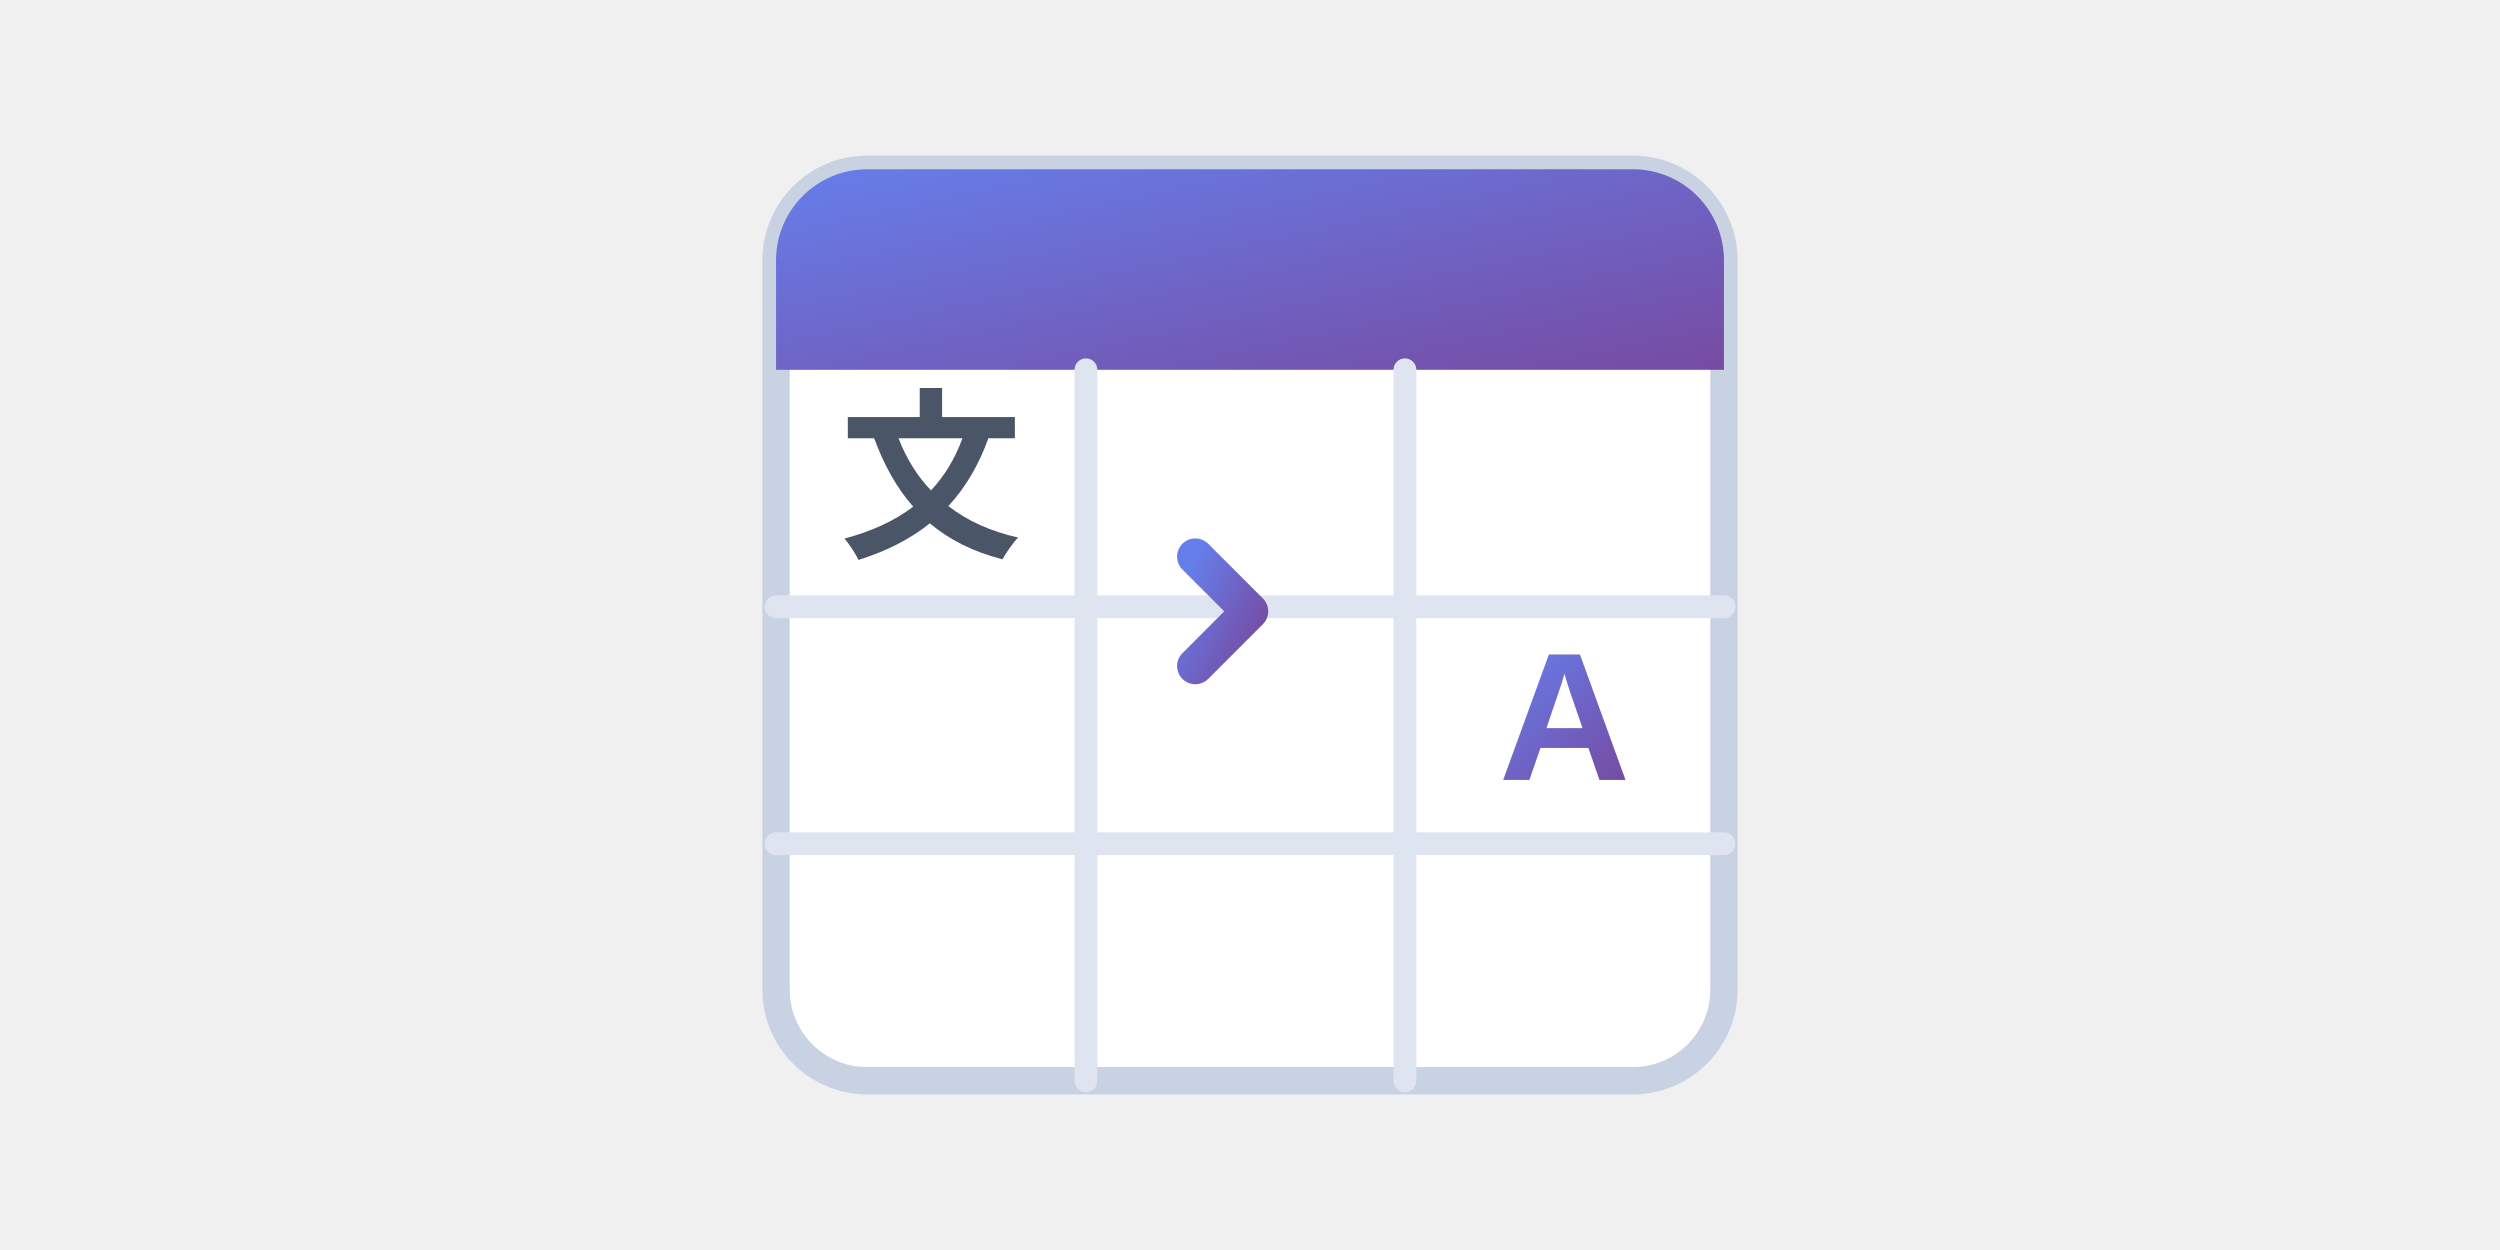
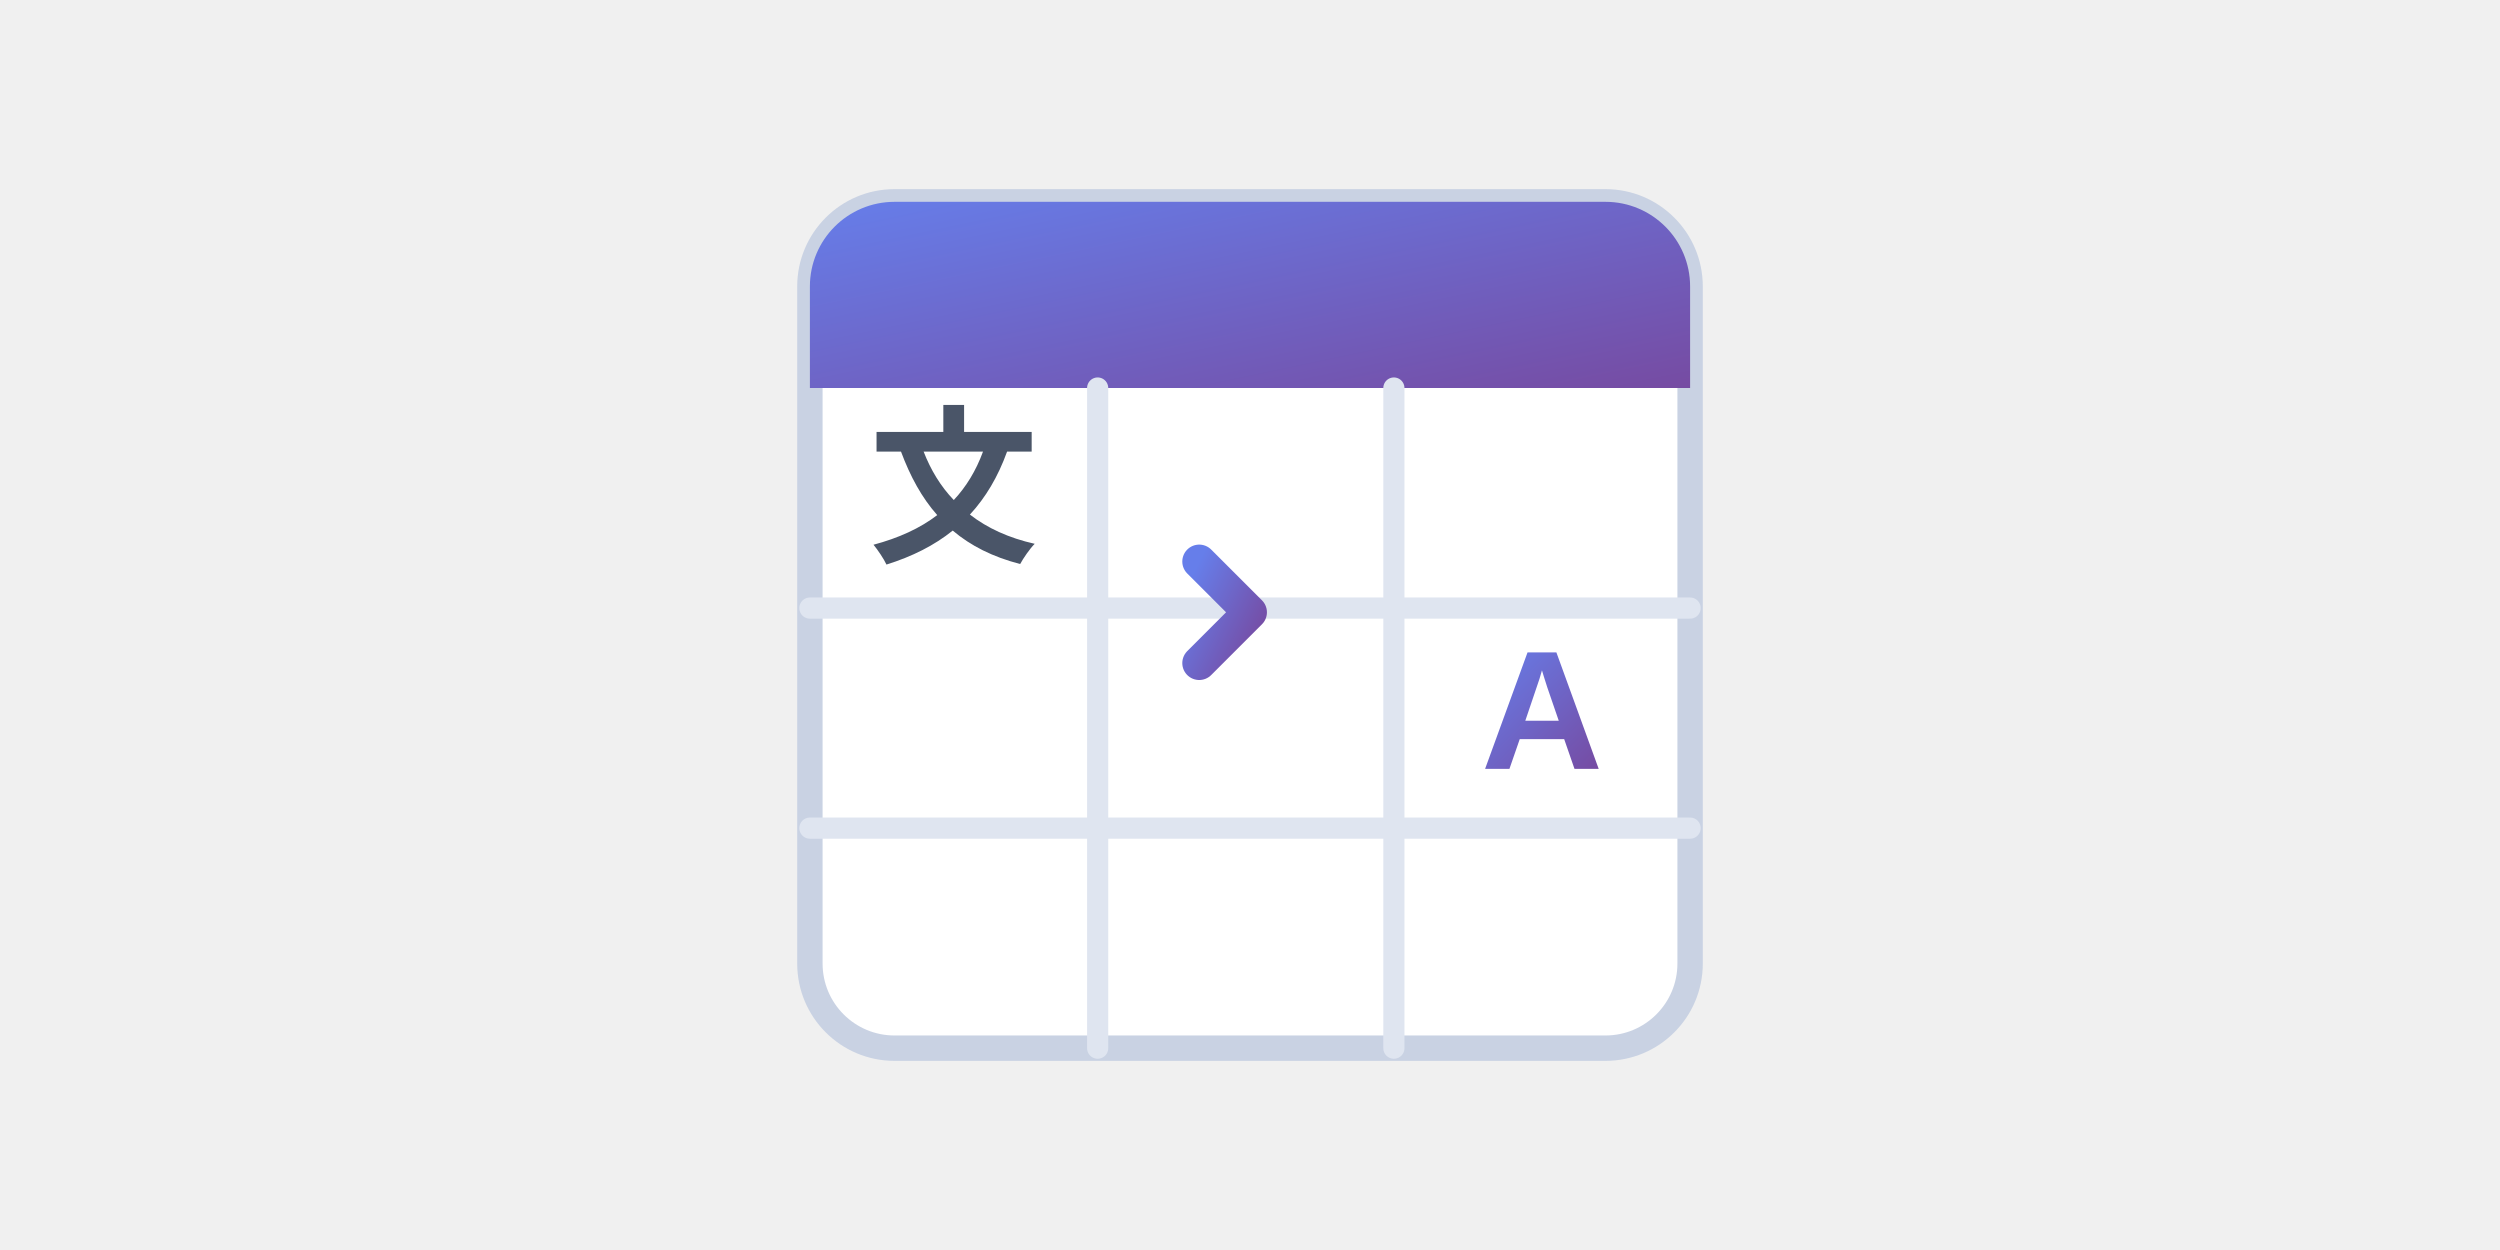
<svg xmlns="http://www.w3.org/2000/svg" width="120" height="60" viewBox="0 0 120 60">
-   <svg x="32" y="2" width="56" height="56" viewBox="0 0 128 128">
+   <g transform="translate(34 4) scale(0.40625)">
    <defs>
      <linearGradient id="accent" x1="0" y1="0" x2="1" y2="1">
        <stop offset="0%" stop-color="#667eea" />
        <stop offset="100%" stop-color="#764ba2" />
      </linearGradient>
    </defs>
    <rect x="12" y="14" width="104" height="100" rx="10" fill="#ffffff" stroke="#c9d2e3" stroke-width="3" />
    <path d="M12 24a10 10 0 0 1 10-10h84a10 10 0 0 1 10 10v12H12z" fill="url(#accent)" />
    <g stroke="#dfe5f0" stroke-width="2.5" stroke-linecap="round">
      <path d="M12 62h104M12 88h104" />
      <path d="M46 36v78M81 36v78" />
    </g>
    <text x="29" y="55" font-family="'Hiragino Sans','Noto Sans JP',sans-serif" font-size="20" font-weight="700" fill="#4a5568" text-anchor="middle">文</text>
    <text x="98.5" y="81" font-family="Arial,Helvetica,sans-serif" font-size="20" font-weight="700" fill="url(#accent)" text-anchor="middle">A</text>
    <g stroke="url(#accent)" stroke-width="4" stroke-linecap="round" stroke-linejoin="round" fill="none">
      <path d="M40 62.5h24" />
      <path d="M58 56.5l6 6-6 6" />
    </g>
-   </svg>
+   </g>
</svg>
